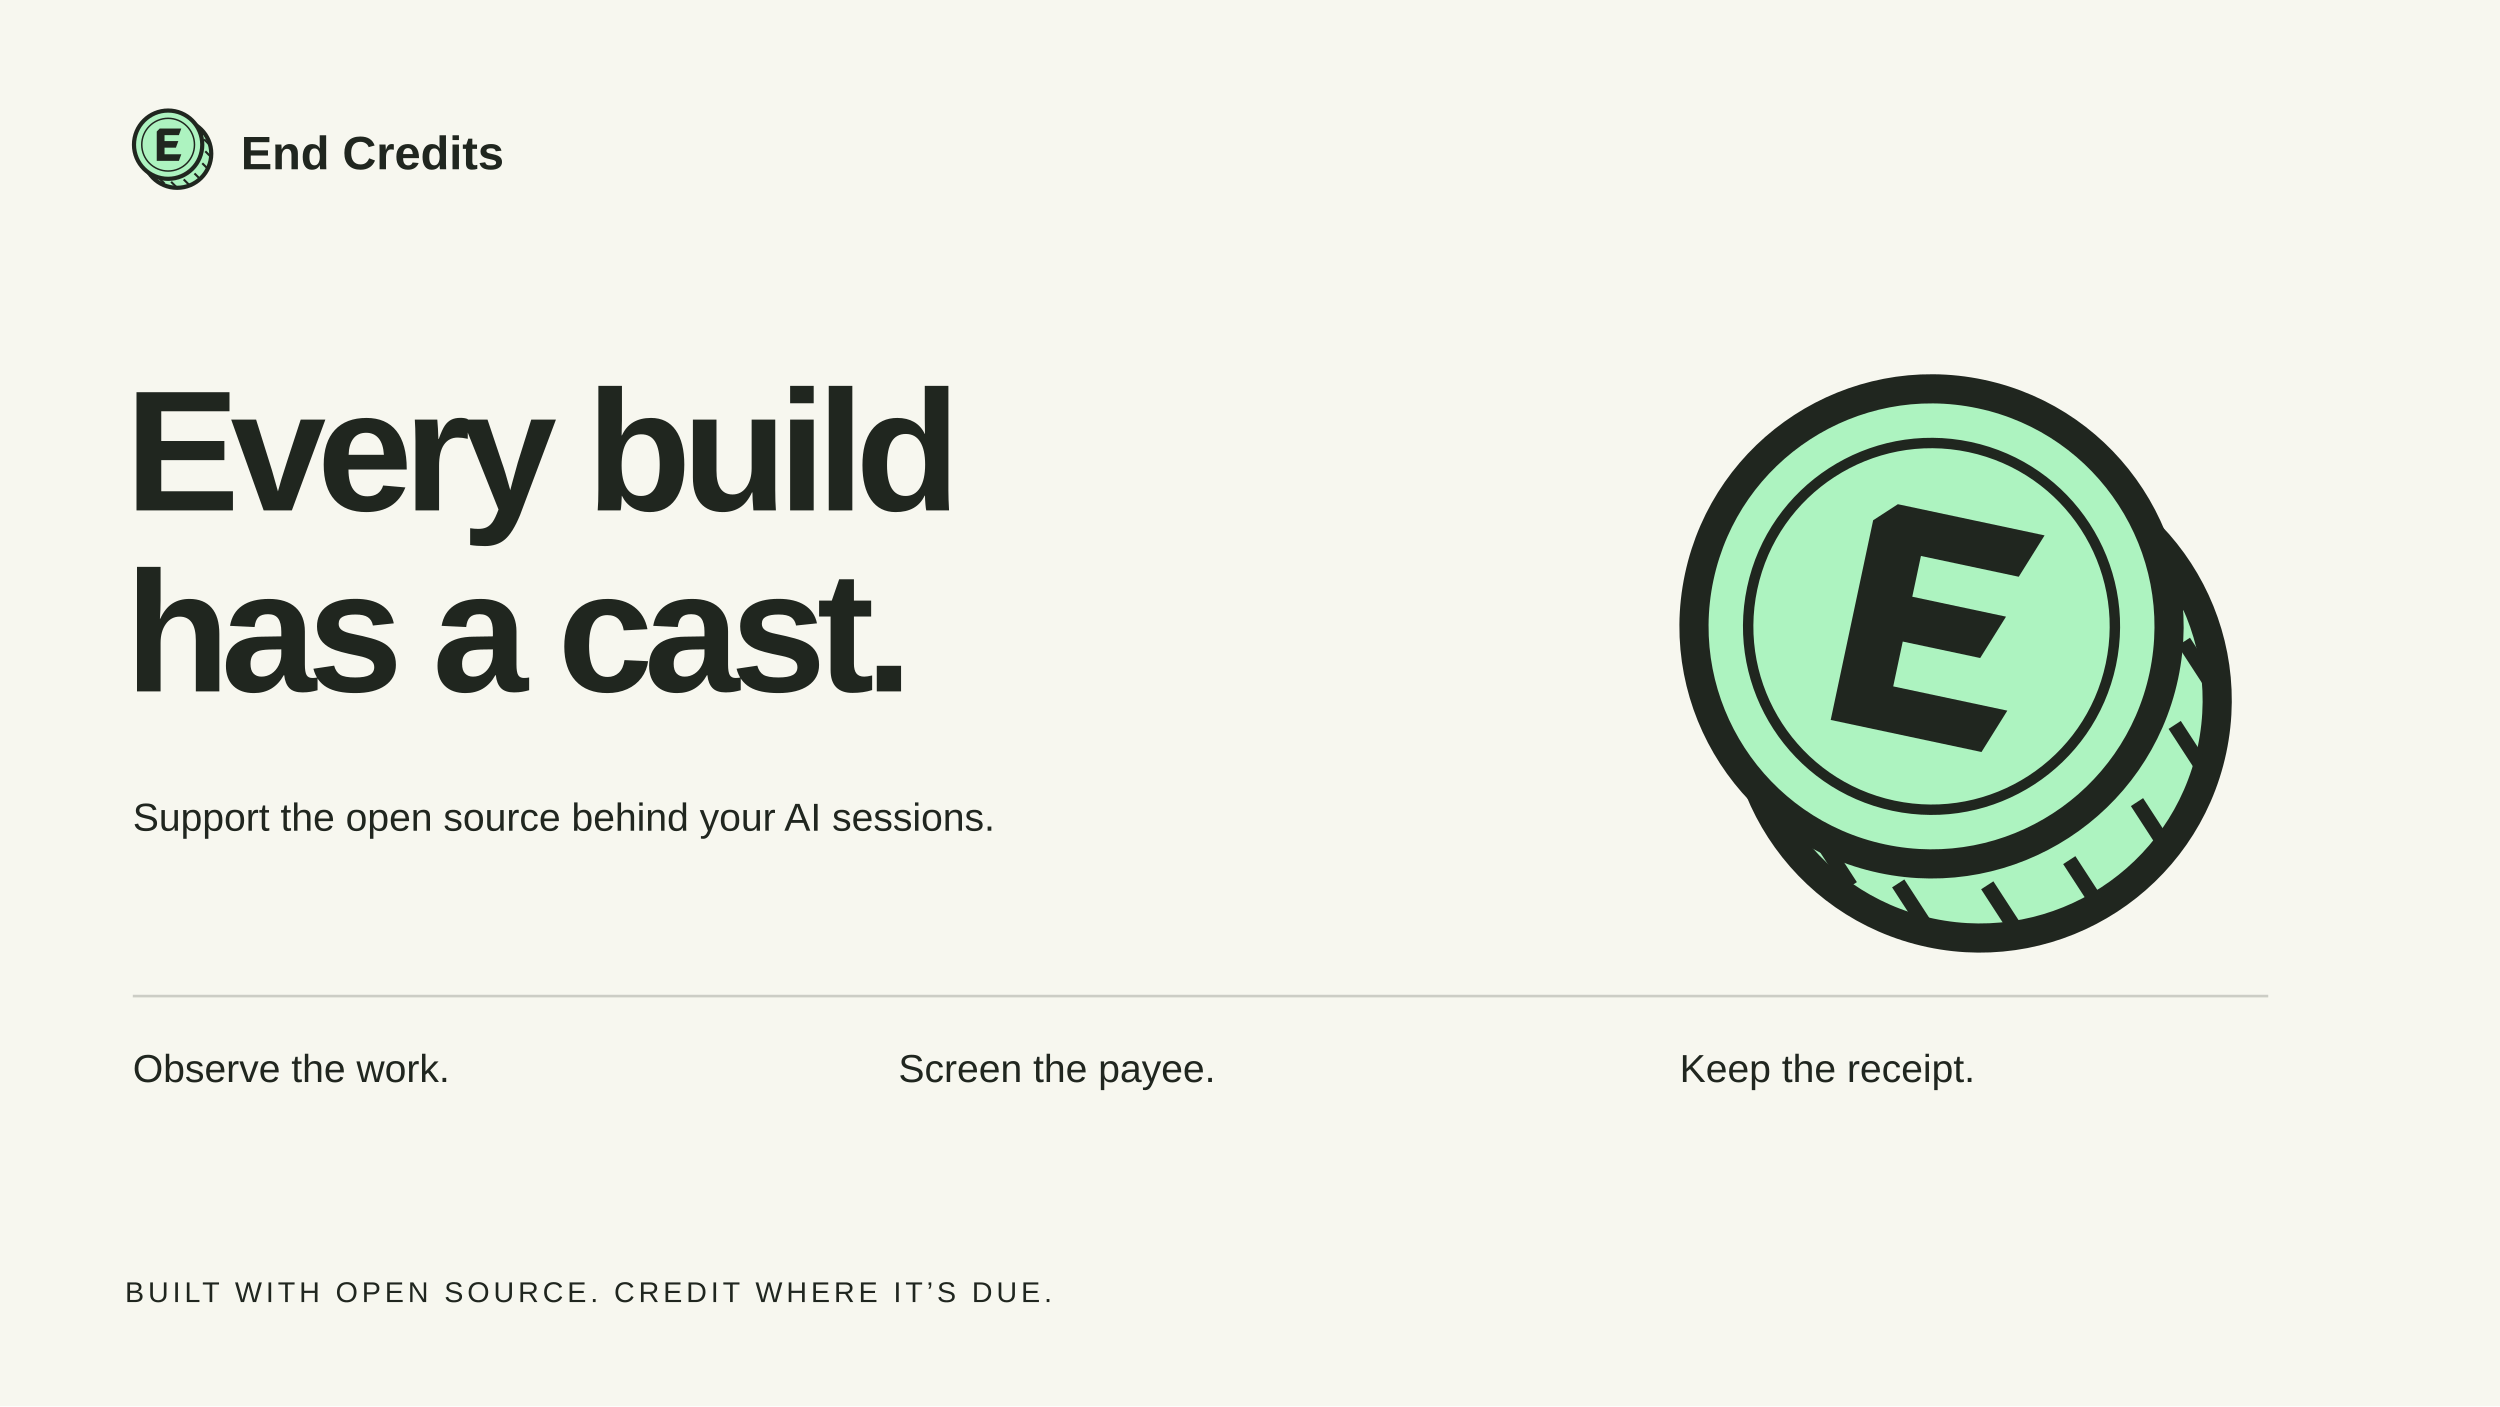
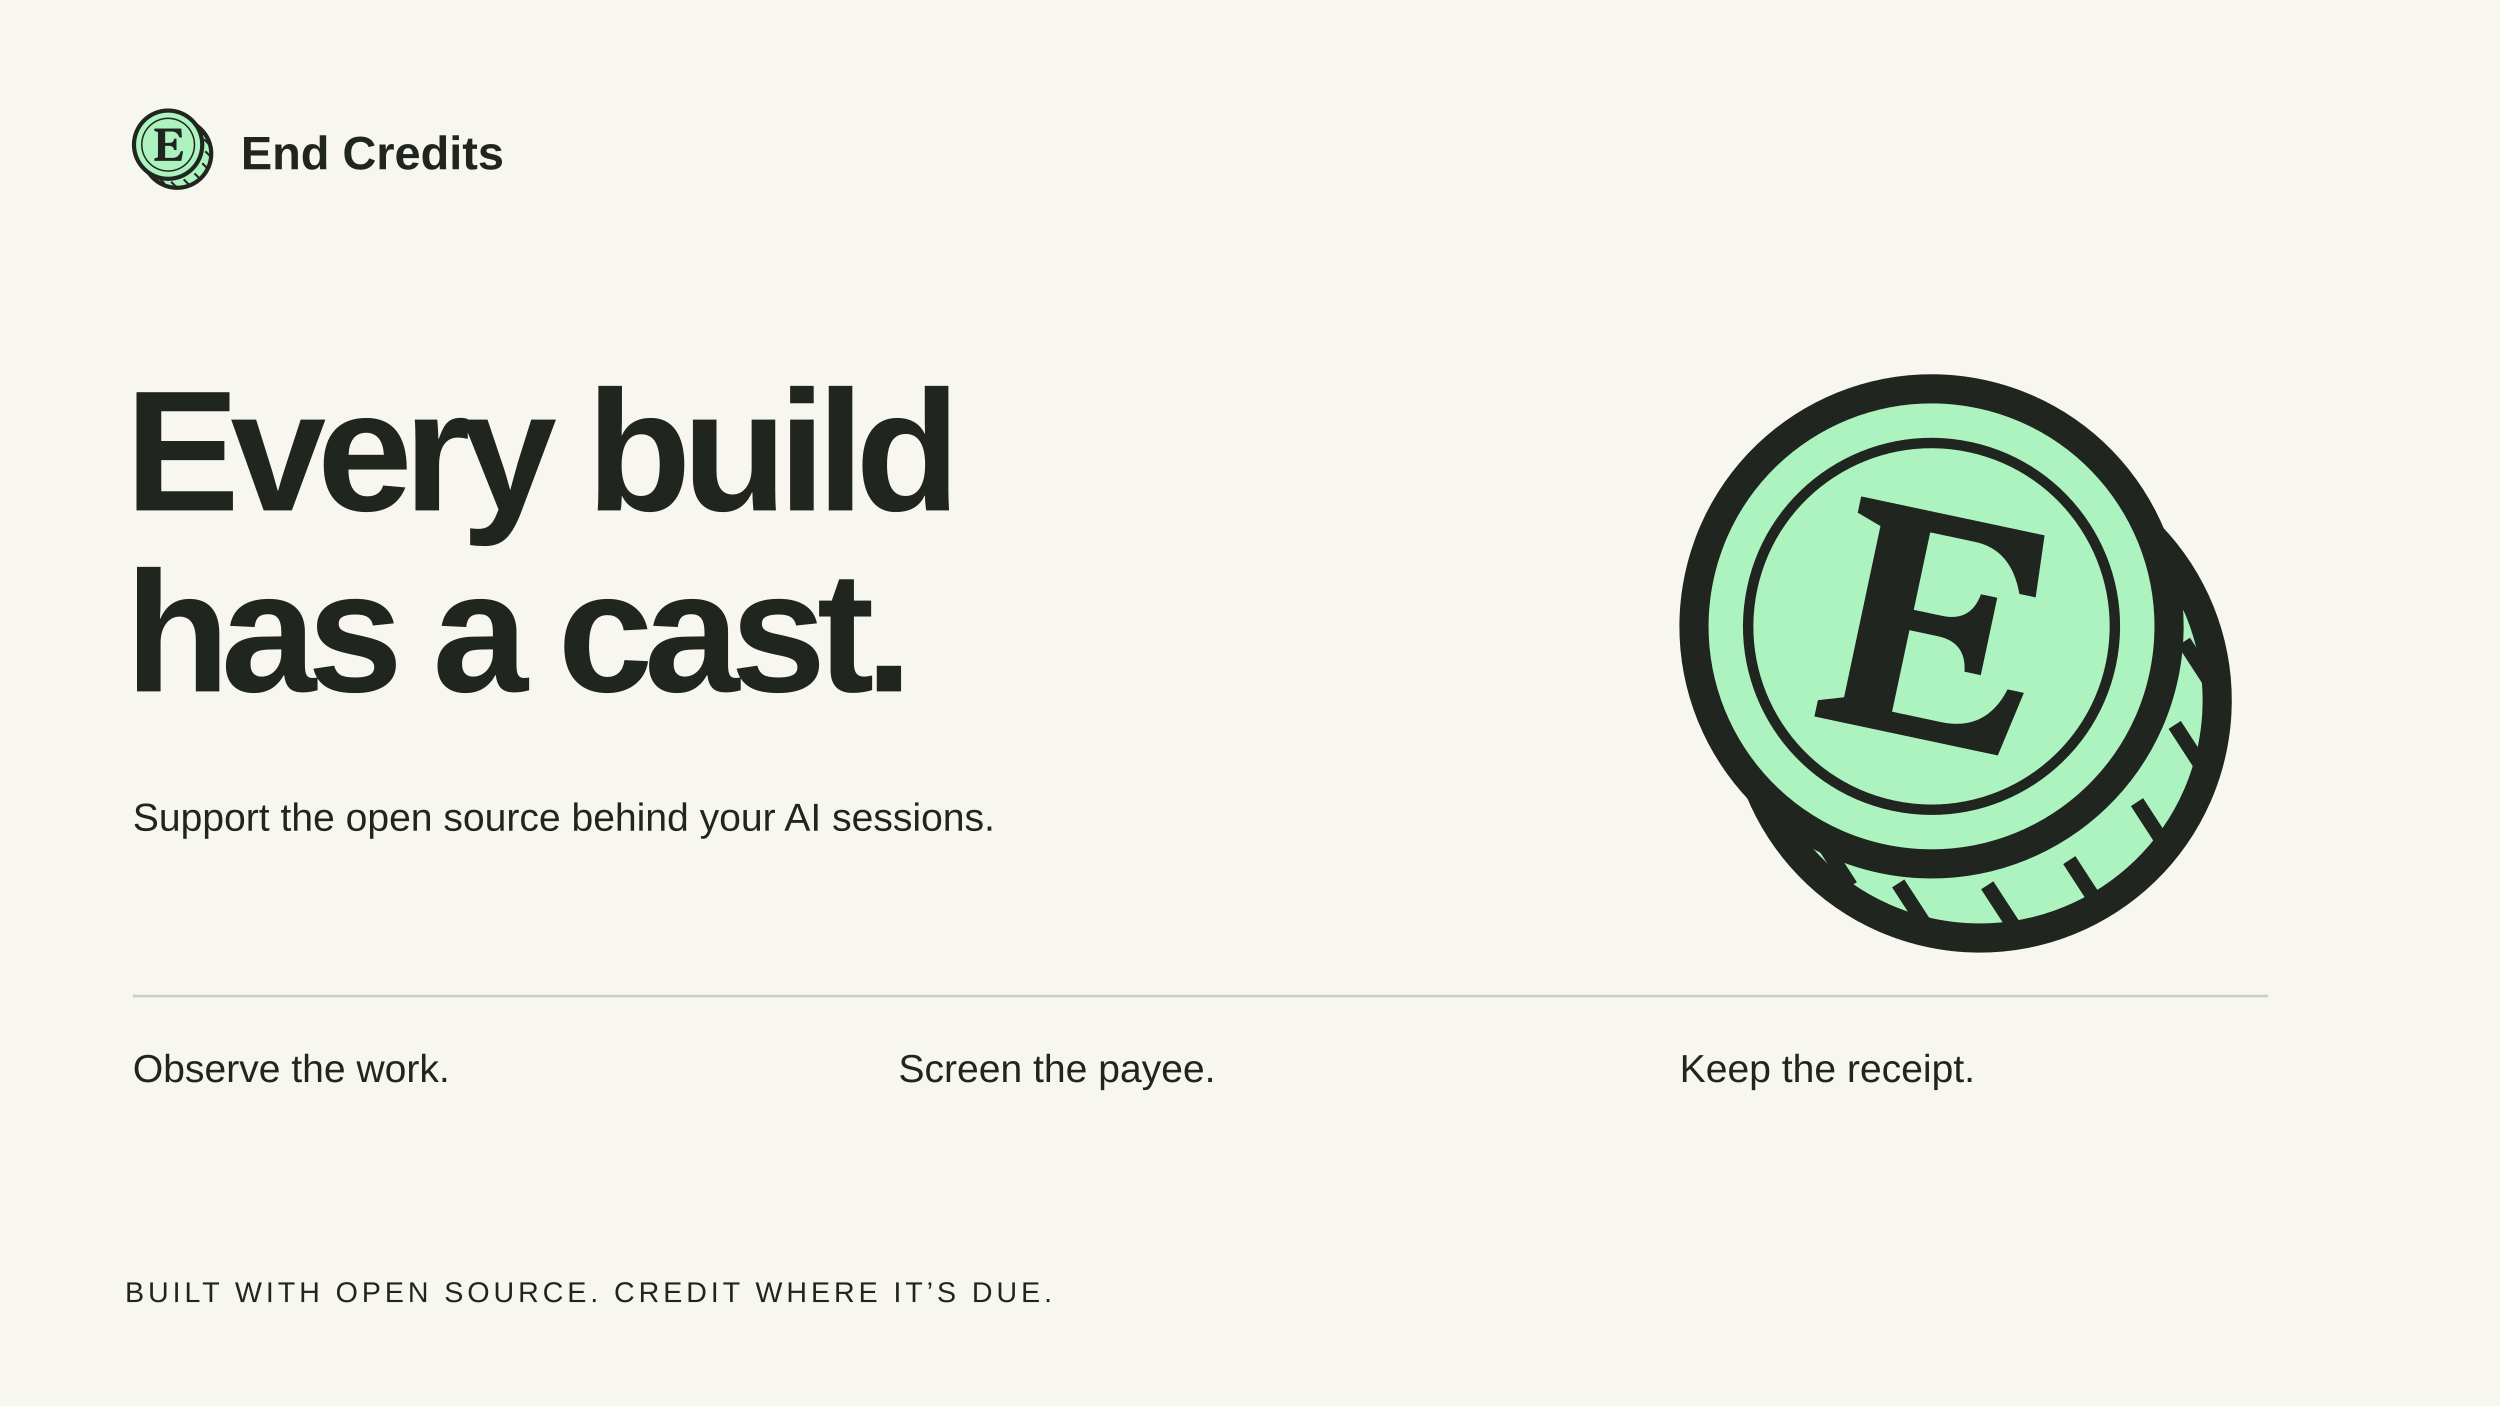
<svg xmlns="http://www.w3.org/2000/svg" width="1920" height="1080" viewBox="0 0 1920 1080">
  <rect width="1920" height="1080" fill="#F7F7EF" />
  <g transform="translate(96 78) scale(.46)">
    <circle cx="87" cy="87" r="57" fill="#ADF3C0" stroke="#20261F" stroke-width="7" />
    <path d="M121 47l9 9" stroke="#20261F" stroke-width="3.5" />
    <path d="M132 63l9 9" stroke="#20261F" stroke-width="3.5" />
    <path d="M134 83l9 9" stroke="#20261F" stroke-width="3.5" />
    <path d="M129 103l9 9" stroke="#20261F" stroke-width="3.5" />
    <path d="M116 120l9 9" stroke="#20261F" stroke-width="3.5" />
    <path d="M98 130l9 9" stroke="#20261F" stroke-width="3.5" />
    <path d="M77 134l9 9" stroke="#20261F" stroke-width="3.5" />
    <path d="M57 128l9 9" stroke="#20261F" stroke-width="3.5" />
    <circle cx="72" cy="72" r="57" fill="#ADF3C0" stroke="#20261F" stroke-width="7" />
    <circle cx="72" cy="72" r="44" fill="none" stroke="#20261F" stroke-width="2.5" />
-     <path d="M58 45H94L90 56H66V66H89L85 77H66V88H94L90 99H53V50Z" fill="#20261F" />
+     <path d="M49 45H94L95 60H91Q87 50 78 50H67V69H74Q81 69 82 62H86V81H82Q81 74 74 74H67V94H79Q90 94 93 83H97L94 99H49V95L55 93V51L49 49Z" fill="#20261F" />
  </g>
  <text x="185" y="130" fill="#20261F" font-family="Arial, Helvetica, sans-serif" font-size="36" font-weight="600">End Credits</text>
  <text x="96" y="392" fill="#20261F" font-family="Arial, Helvetica, sans-serif" font-size="132" font-weight="600" letter-spacing="-7">Every build</text>
  <text x="96" y="531" fill="#20261F" font-family="Arial, Helvetica, sans-serif" font-size="132" font-weight="600" letter-spacing="-7">has a cast.</text>
  <text x="102" y="638" fill="#20261F" font-family="Arial, Helvetica, sans-serif" font-size="30" font-weight="400">Support the open source behind your AI sessions.</text>
  <g transform="translate(1260 245) rotate(12 200 200) scale(3.2)">
    <circle cx="87" cy="87" r="57" fill="#ADF3C0" stroke="#20261F" stroke-width="7" />
    <path d="M121 47l9 9" stroke="#20261F" stroke-width="3.5" />
    <path d="M132 63l9 9" stroke="#20261F" stroke-width="3.5" />
    <path d="M134 83l9 9" stroke="#20261F" stroke-width="3.5" />
    <path d="M129 103l9 9" stroke="#20261F" stroke-width="3.5" />
    <path d="M116 120l9 9" stroke="#20261F" stroke-width="3.5" />
    <path d="M98 130l9 9" stroke="#20261F" stroke-width="3.5" />
    <path d="M77 134l9 9" stroke="#20261F" stroke-width="3.5" />
    <path d="M57 128l9 9" stroke="#20261F" stroke-width="3.5" />
    <circle cx="72" cy="72" r="57" fill="#ADF3C0" stroke="#20261F" stroke-width="7" />
    <circle cx="72" cy="72" r="44" fill="none" stroke="#20261F" stroke-width="2.5" />
-     <path d="M58 45H94L90 56H66V66H89L85 77H66V88H94L90 99H53V50Z" fill="#20261F" />
+     <path d="M49 45H94L95 60H91Q87 50 78 50H67V69H74Q81 69 82 62H86V81H82Q81 74 74 74H67V94H79Q90 94 93 83H97L94 99H49V95L55 93V51L49 49Z" fill="#20261F" />
  </g>
  <path d="M102 765h1640" stroke="#20261F" stroke-width="2" stroke-opacity=".2" />
  <text x="102" y="831" fill="#20261F" font-family="Arial, Helvetica, sans-serif" font-size="30" font-weight="400">Observe the work.</text>
  <text x="690" y="831" fill="#20261F" font-family="Arial, Helvetica, sans-serif" font-size="30" font-weight="400">Screen the payee.</text>
  <text x="1290" y="831" fill="#20261F" font-family="Arial, Helvetica, sans-serif" font-size="30" font-weight="400">Keep the receipt.</text>
  <text x="96" y="1000" fill="#20261F" font-family="Arial, Helvetica, sans-serif" font-size="22" font-weight="400" letter-spacing="3">BUILT WITH OPEN SOURCE. CREDIT WHERE IT’S DUE.</text>
</svg>
